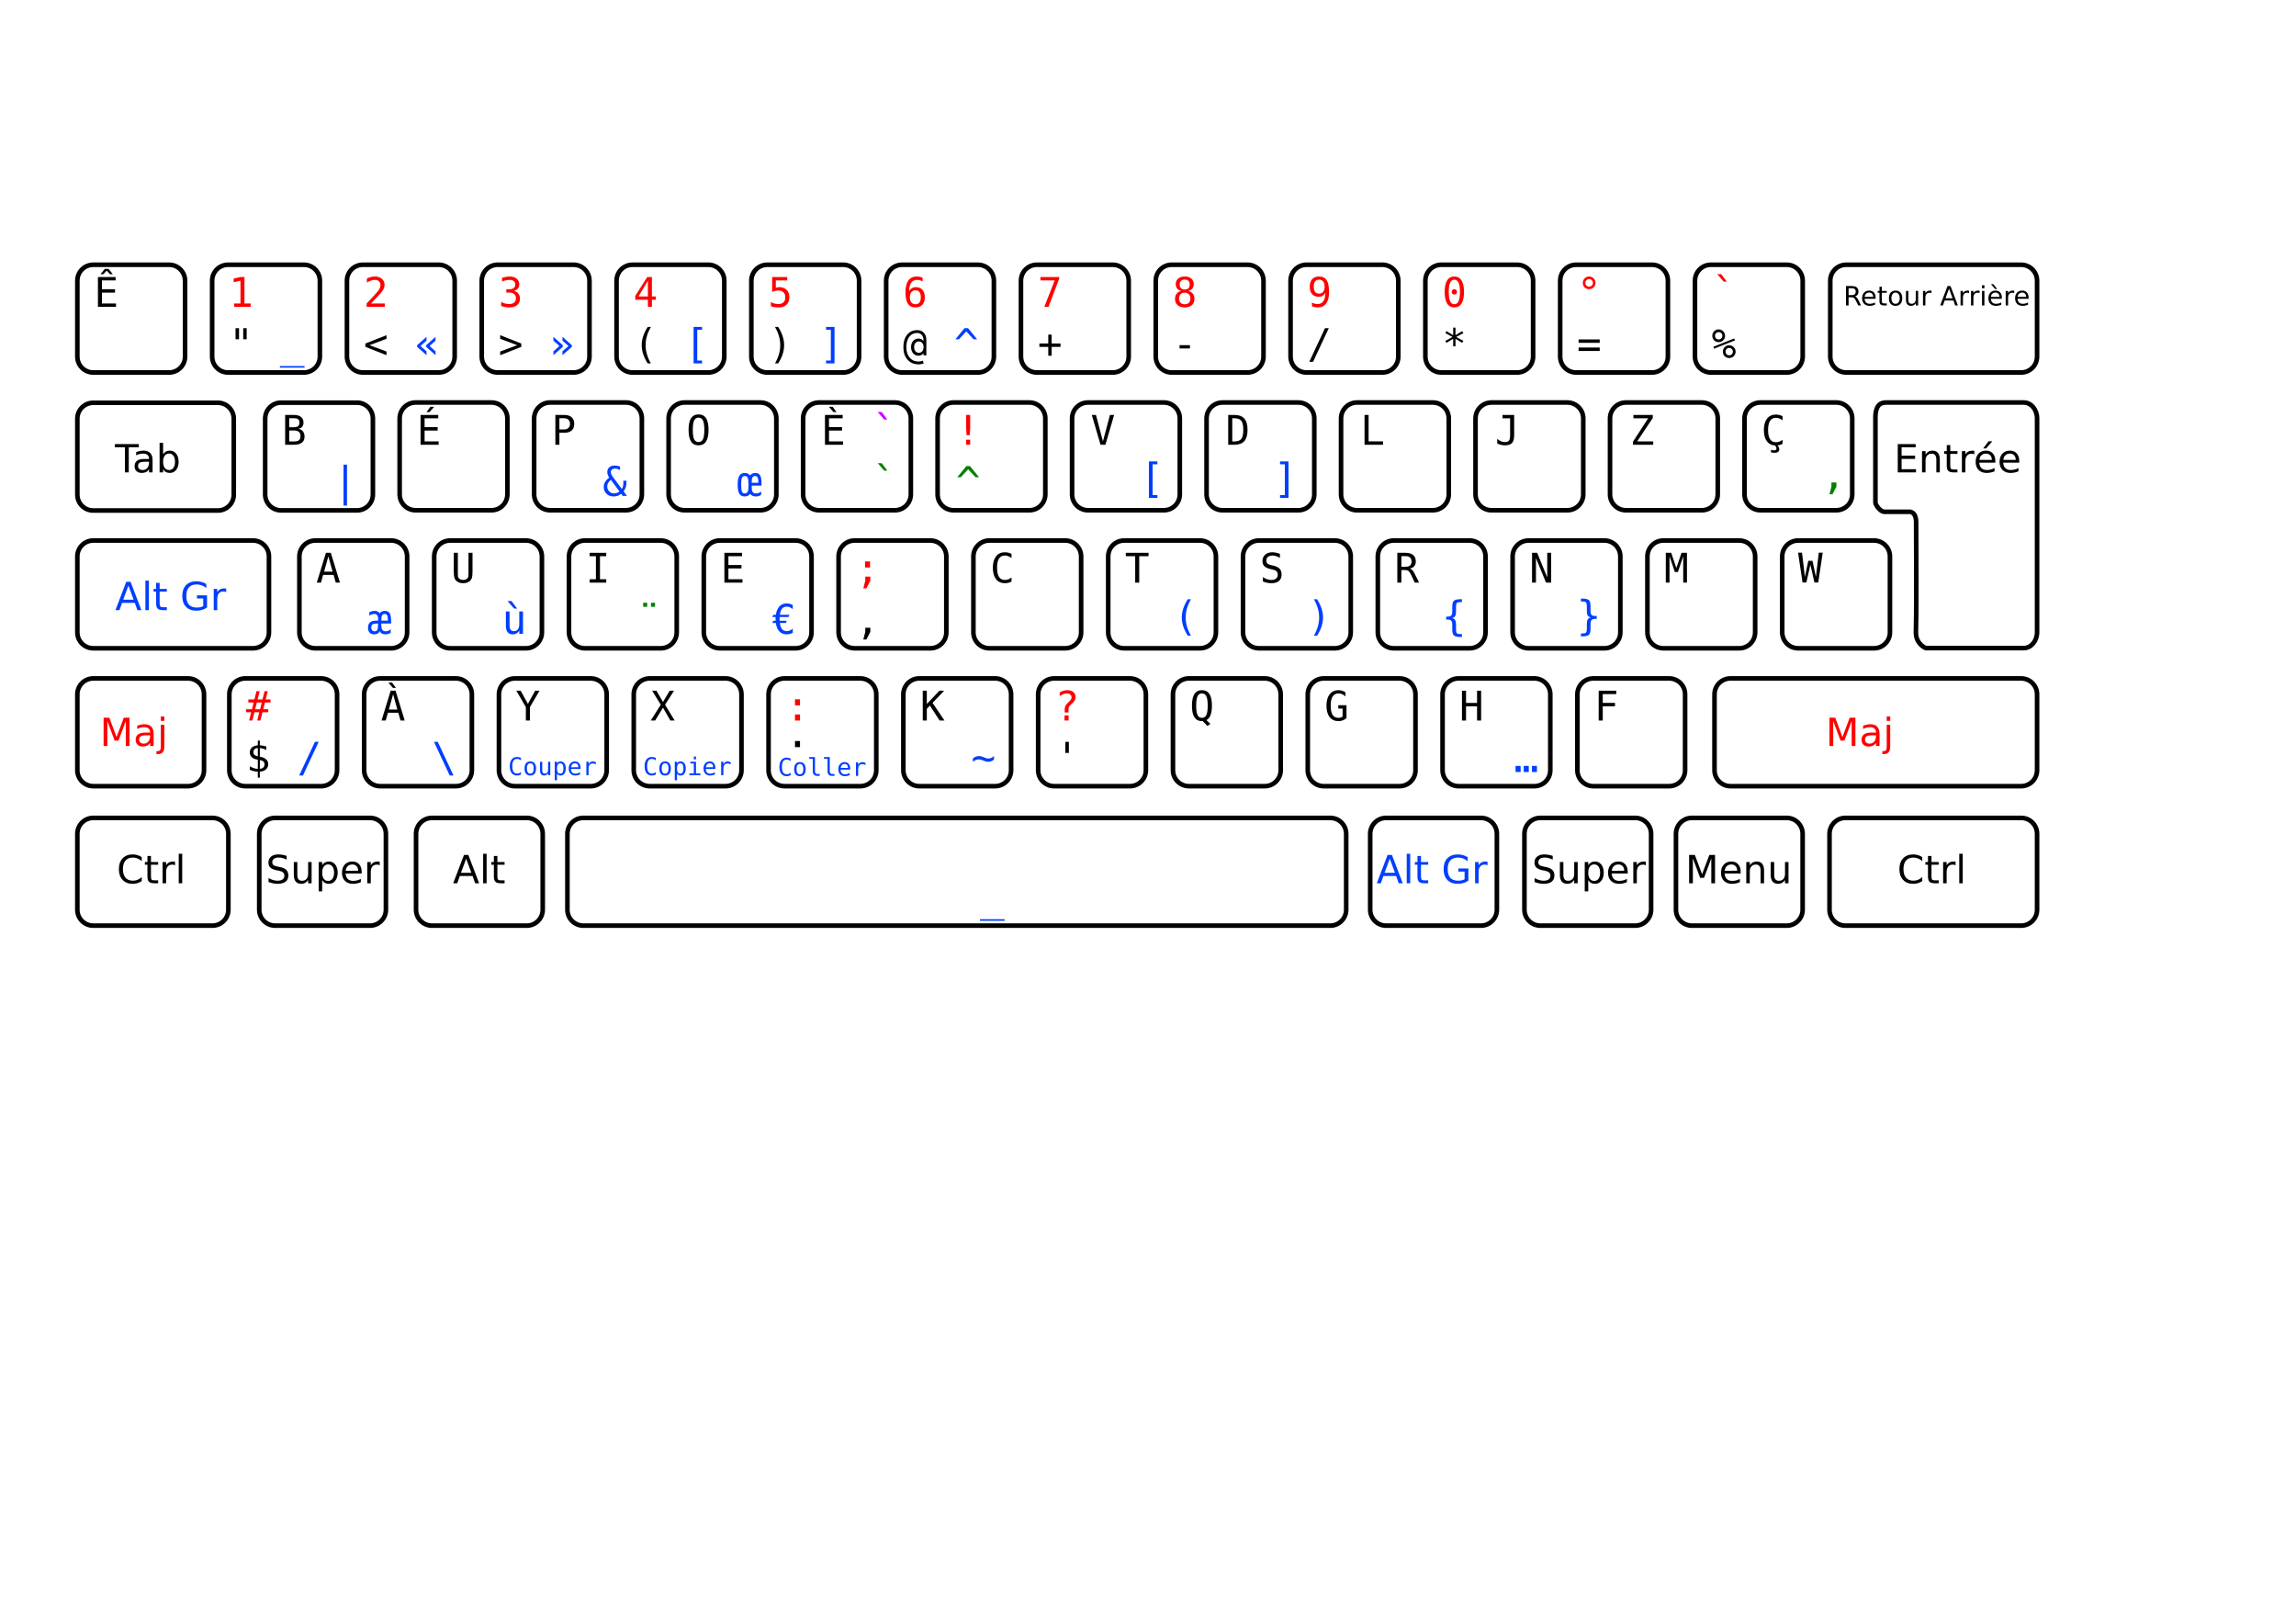
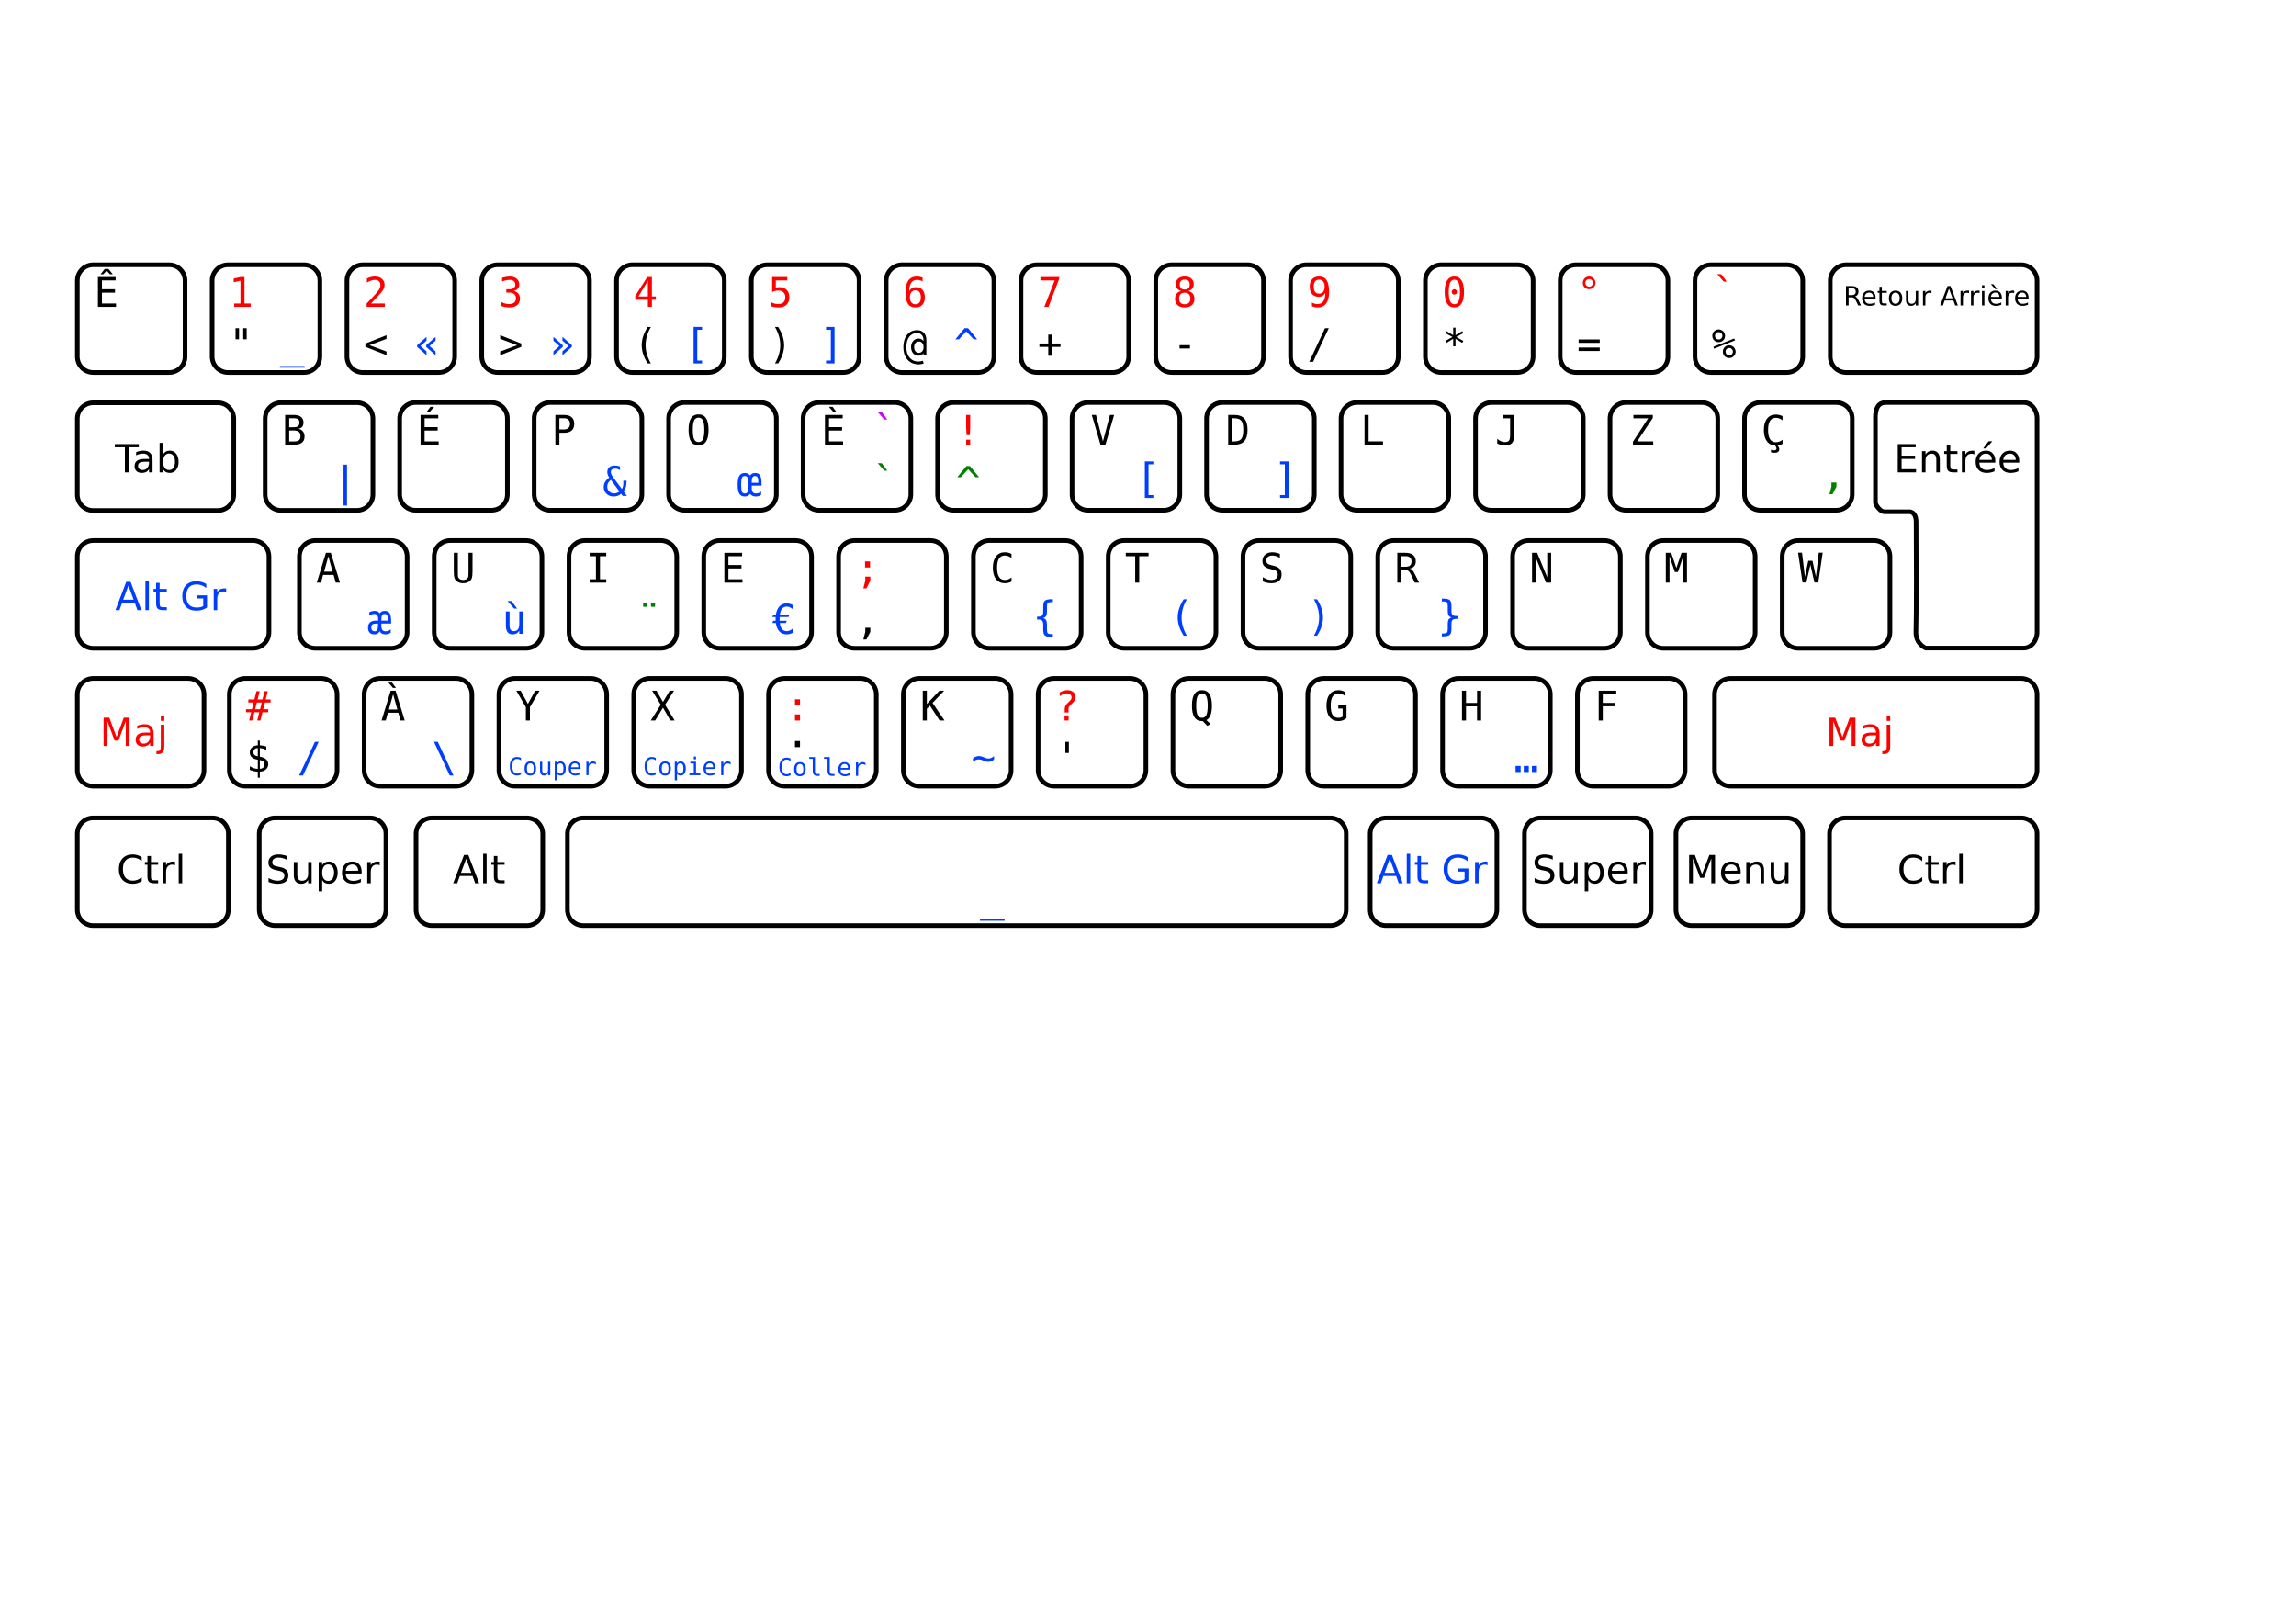
<svg xmlns="http://www.w3.org/2000/svg" width="297mm" height="210mm" id="svg3276" version="1.1">
  <defs id="defs3278" />
  <g id="layer1" transform="translate(0.9584512,0)">
    <rect width="52.671" height="52.671" rx="7.785" x="36.853" y="129.416" style="opacity:1;fill:none;fill-opacity:1;stroke:#000000;stroke-width:2.25;stroke-linecap:square;stroke-linejoin:miter;stroke-miterlimit:4;stroke-dasharray:none;stroke-dashoffset:0;stroke-opacity:1" id="rect3285" />
    <rect width="52.671" height="52.671" rx="7.785" ry="7.785" x="102.758" y="129.416" style="fill:none;fill-opacity:1;stroke:#000000;stroke-width:2.25;stroke-linecap:square;stroke-linejoin:miter;stroke-miterlimit:4;stroke-dasharray:none;stroke-dashoffset:0;stroke-opacity:1" id="use3769" />
    <rect width="52.671" height="52.671" rx="7.785" ry="7.785" x="168.664" y="129.416" style="fill:none;fill-opacity:1;stroke:#000000;stroke-width:2.25;stroke-linecap:square;stroke-linejoin:miter;stroke-miterlimit:4;stroke-dasharray:none;stroke-dashoffset:0;stroke-opacity:1" id="use3771" />
    <rect width="52.671" height="52.671" rx="7.785" ry="7.785" x="234.569" y="129.416" style="fill:none;fill-opacity:1;stroke:#000000;stroke-width:2.25;stroke-linecap:square;stroke-linejoin:miter;stroke-miterlimit:4;stroke-dasharray:none;stroke-dashoffset:0;stroke-opacity:1" id="use3773" />
    <rect width="52.671" height="52.671" rx="7.785" ry="7.785" x="300.475" y="129.416" style="fill:none;fill-opacity:1;stroke:#000000;stroke-width:2.25;stroke-linecap:square;stroke-linejoin:miter;stroke-miterlimit:4;stroke-dasharray:none;stroke-dashoffset:0;stroke-opacity:1" id="use3775" />
    <rect width="52.671" height="52.671" rx="7.785" ry="7.785" x="366.38" y="129.416" style="fill:none;fill-opacity:1;stroke:#000000;stroke-width:2.25;stroke-linecap:square;stroke-linejoin:miter;stroke-miterlimit:4;stroke-dasharray:none;stroke-dashoffset:0;stroke-opacity:1" id="use3777" />
    <rect width="52.671" height="52.671" rx="7.785" ry="7.785" x="432.286" y="129.416" style="fill:none;fill-opacity:1;stroke:#000000;stroke-width:2.25;stroke-linecap:square;stroke-linejoin:miter;stroke-miterlimit:4;stroke-dasharray:none;stroke-dashoffset:0;stroke-opacity:1" id="use3779" />
    <rect width="52.671" height="52.671" rx="7.785" ry="7.785" x="498.192" y="129.416" style="fill:none;fill-opacity:1;stroke:#000000;stroke-width:2.25;stroke-linecap:square;stroke-linejoin:miter;stroke-miterlimit:4;stroke-dasharray:none;stroke-dashoffset:0;stroke-opacity:1" id="use3781" />
    <rect width="52.671" height="52.671" rx="7.785" ry="7.785" x="564.097" y="129.416" style="fill:none;fill-opacity:1;stroke:#000000;stroke-width:2.25;stroke-linecap:square;stroke-linejoin:miter;stroke-miterlimit:4;stroke-dasharray:none;stroke-dashoffset:0;stroke-opacity:1" id="use3783" />
    <rect width="52.671" height="52.671" rx="7.785" ry="7.785" x="630.003" y="129.416" style="fill:none;fill-opacity:1;stroke:#000000;stroke-width:2.25;stroke-linecap:square;stroke-linejoin:miter;stroke-miterlimit:4;stroke-dasharray:none;stroke-dashoffset:0;stroke-opacity:1" id="use3785" />
    <rect width="52.671" height="52.671" rx="7.785" ry="7.785" x="695.908" y="129.416" style="fill:none;fill-opacity:1;stroke:#000000;stroke-width:2.25;stroke-linecap:square;stroke-linejoin:miter;stroke-miterlimit:4;stroke-dasharray:none;stroke-dashoffset:0;stroke-opacity:1" id="use3787" />
    <rect width="52.671" height="52.671" rx="7.785" ry="7.785" x="761.814" y="129.416" style="fill:none;fill-opacity:1;stroke:#000000;stroke-width:2.25;stroke-linecap:square;stroke-linejoin:miter;stroke-miterlimit:4;stroke-dasharray:none;stroke-dashoffset:0;stroke-opacity:1" id="use3789" />
    <rect width="52.671" height="52.671" rx="7.785" ry="7.785" x="827.719" y="129.416" style="fill:none;fill-opacity:1;stroke:#000000;stroke-width:2.25;stroke-linecap:square;stroke-linejoin:miter;stroke-miterlimit:4;stroke-dasharray:none;stroke-dashoffset:0;stroke-opacity:1" id="use3791" />
    <rect width="52.671" height="52.671" rx="7.785" ry="7.785" x="128.682" y="196.819" style="fill:none;fill-opacity:1;stroke:#000000;stroke-width:2.25;stroke-linecap:square;stroke-linejoin:miter;stroke-miterlimit:4;stroke-dasharray:none;stroke-dashoffset:0;stroke-opacity:1" id="use3797" />
    <rect width="52.671" height="52.671" rx="7.785" ry="7.785" x="145.412" y="264.221" style="fill:none;fill-opacity:1;stroke:#000000;stroke-width:2.25;stroke-linecap:square;stroke-linejoin:miter;stroke-miterlimit:4;stroke-dasharray:none;stroke-dashoffset:0;stroke-opacity:1" id="use3799" />
    <rect width="52.671" height="52.671" rx="7.785" ry="7.785" x="194.432" y="196.754" style="fill:none;fill-opacity:1;stroke:#000000;stroke-width:2.25;stroke-linecap:square;stroke-linejoin:miter;stroke-miterlimit:4;stroke-dasharray:none;stroke-dashoffset:0;stroke-opacity:1" id="use3801" />
    <rect width="52.671" height="52.671" rx="7.785" ry="7.785" x="260.182" y="196.754" style="fill:none;fill-opacity:1;stroke:#000000;stroke-width:2.25;stroke-linecap:square;stroke-linejoin:miter;stroke-miterlimit:4;stroke-dasharray:none;stroke-dashoffset:0;stroke-opacity:1" id="use3803" />
    <rect width="52.671" height="52.671" rx="7.785" ry="7.785" x="325.932" y="196.754" style="fill:none;fill-opacity:1;stroke:#000000;stroke-width:2.25;stroke-linecap:square;stroke-linejoin:miter;stroke-miterlimit:4;stroke-dasharray:none;stroke-dashoffset:0;stroke-opacity:1" id="use3805" />
    <rect width="52.671" height="52.671" rx="7.785" ry="7.785" x="391.683" y="196.754" style="fill:none;fill-opacity:1;stroke:#000000;stroke-width:2.25;stroke-linecap:square;stroke-linejoin:miter;stroke-miterlimit:4;stroke-dasharray:none;stroke-dashoffset:0;stroke-opacity:1" id="use3807" />
    <rect width="52.671" height="52.671" rx="7.785" ry="7.785" x="457.433" y="196.754" style="fill:none;fill-opacity:1;stroke:#000000;stroke-width:2.25;stroke-linecap:square;stroke-linejoin:miter;stroke-miterlimit:4;stroke-dasharray:none;stroke-dashoffset:0;stroke-opacity:1" id="use3809" />
    <rect width="52.671" height="52.671" rx="7.785" ry="7.785" x="523.183" y="196.754" style="fill:none;fill-opacity:1;stroke:#000000;stroke-width:2.25;stroke-linecap:square;stroke-linejoin:miter;stroke-miterlimit:4;stroke-dasharray:none;stroke-dashoffset:0;stroke-opacity:1" id="use3811" />
    <rect width="52.671" height="52.671" rx="7.785" ry="7.785" x="588.933" y="196.754" style="fill:none;fill-opacity:1;stroke:#000000;stroke-width:2.25;stroke-linecap:square;stroke-linejoin:miter;stroke-miterlimit:4;stroke-dasharray:none;stroke-dashoffset:0;stroke-opacity:1" id="use3813" />
    <rect width="52.671" height="52.671" rx="7.785" ry="7.785" x="654.683" y="196.754" style="fill:none;fill-opacity:1;stroke:#000000;stroke-width:2.25;stroke-linecap:square;stroke-linejoin:miter;stroke-miterlimit:4;stroke-dasharray:none;stroke-dashoffset:0;stroke-opacity:1" id="use3815" />
    <rect width="52.671" height="52.671" rx="7.785" ry="7.785" x="720.433" y="196.754" style="fill:none;fill-opacity:1;stroke:#000000;stroke-width:2.25;stroke-linecap:square;stroke-linejoin:miter;stroke-miterlimit:4;stroke-dasharray:none;stroke-dashoffset:0;stroke-opacity:1" id="use3817" />
    <rect width="52.671" height="52.671" rx="7.785" ry="7.785" x="786.184" y="196.754" style="fill:none;fill-opacity:1;stroke:#000000;stroke-width:2.25;stroke-linecap:square;stroke-linejoin:miter;stroke-miterlimit:4;stroke-dasharray:none;stroke-dashoffset:0;stroke-opacity:1" id="use3819" />
    <rect width="52.671" height="52.671" rx="7.785" ry="7.785" x="851.934" y="196.754" style="fill:none;fill-opacity:1;stroke:#000000;stroke-width:2.25;stroke-linecap:square;stroke-linejoin:miter;stroke-miterlimit:4;stroke-dasharray:none;stroke-dashoffset:0;stroke-opacity:1" id="use3821" />
    <rect width="52.671" height="52.671" rx="7.785" ry="7.785" x="111.165" y="331.624" style="fill:none;fill-opacity:1;stroke:#000000;stroke-width:2.25;stroke-linecap:square;stroke-linejoin:miter;stroke-miterlimit:4;stroke-dasharray:none;stroke-dashoffset:0;stroke-opacity:1" id="use3847" />
    <rect width="52.671" height="52.671" rx="7.785" ry="7.785" x="211.317" y="264.221" style="fill:none;fill-opacity:1;stroke:#000000;stroke-width:2.25;stroke-linecap:square;stroke-linejoin:miter;stroke-miterlimit:4;stroke-dasharray:none;stroke-dashoffset:0;stroke-opacity:1" id="use3849" />
    <rect width="52.671" height="52.671" rx="7.785" ry="7.785" x="277.223" y="264.221" style="fill:none;fill-opacity:1;stroke:#000000;stroke-width:2.25;stroke-linecap:square;stroke-linejoin:miter;stroke-miterlimit:4;stroke-dasharray:none;stroke-dashoffset:0;stroke-opacity:1" id="use3851" />
    <rect width="52.671" height="52.671" rx="7.785" ry="7.785" x="343.128" y="264.221" style="fill:none;fill-opacity:1;stroke:#000000;stroke-width:2.25;stroke-linecap:square;stroke-linejoin:miter;stroke-miterlimit:4;stroke-dasharray:none;stroke-dashoffset:0;stroke-opacity:1" id="use3853" />
    <rect width="52.671" height="52.671" rx="7.785" ry="7.785" x="409.034" y="264.221" style="fill:none;fill-opacity:1;stroke:#000000;stroke-width:2.25;stroke-linecap:square;stroke-linejoin:miter;stroke-miterlimit:4;stroke-dasharray:none;stroke-dashoffset:0;stroke-opacity:1" id="use3855" />
    <rect width="52.671" height="52.671" rx="7.785" ry="7.785" x="474.939" y="264.221" style="fill:none;fill-opacity:1;stroke:#000000;stroke-width:2.25;stroke-linecap:square;stroke-linejoin:miter;stroke-miterlimit:4;stroke-dasharray:none;stroke-dashoffset:0;stroke-opacity:1" id="use3857" />
    <rect width="52.671" height="52.671" rx="7.785" ry="7.785" x="540.845" y="264.221" style="fill:none;fill-opacity:1;stroke:#000000;stroke-width:2.25;stroke-linecap:square;stroke-linejoin:miter;stroke-miterlimit:4;stroke-dasharray:none;stroke-dashoffset:0;stroke-opacity:1" id="use3859" />
    <rect width="52.671" height="52.671" rx="7.785" ry="7.785" x="606.75" y="264.221" style="fill:none;fill-opacity:1;stroke:#000000;stroke-width:2.25;stroke-linecap:square;stroke-linejoin:miter;stroke-miterlimit:4;stroke-dasharray:none;stroke-dashoffset:0;stroke-opacity:1" id="use3861" />
    <rect width="52.671" height="52.671" rx="7.785" ry="7.785" x="672.656" y="264.221" style="fill:none;fill-opacity:1;stroke:#000000;stroke-width:2.25;stroke-linecap:square;stroke-linejoin:miter;stroke-miterlimit:4;stroke-dasharray:none;stroke-dashoffset:0;stroke-opacity:1" id="use3863" />
    <rect width="52.671" height="52.671" rx="7.785" ry="7.785" x="738.561" y="264.221" style="fill:none;fill-opacity:1;stroke:#000000;stroke-width:2.25;stroke-linecap:square;stroke-linejoin:miter;stroke-miterlimit:4;stroke-dasharray:none;stroke-dashoffset:0;stroke-opacity:1" id="use3865" />
    <rect width="52.671" height="52.671" rx="7.785" ry="7.785" x="804.467" y="264.221" style="fill:none;fill-opacity:1;stroke:#000000;stroke-width:2.25;stroke-linecap:square;stroke-linejoin:miter;stroke-miterlimit:4;stroke-dasharray:none;stroke-dashoffset:0;stroke-opacity:1" id="use3867" />
    <rect width="52.671" height="52.671" rx="7.785" ry="7.785" x="870.372" y="264.221" style="fill:none;fill-opacity:1;stroke:#000000;stroke-width:2.25;stroke-linecap:square;stroke-linejoin:miter;stroke-miterlimit:4;stroke-dasharray:none;stroke-dashoffset:0;stroke-opacity:1" id="use3869" />
    <rect width="52.671" height="52.671" rx="7.785" ry="7.785" x="177.071" y="331.624" style="fill:none;fill-opacity:1;stroke:#000000;stroke-width:2.25;stroke-linecap:square;stroke-linejoin:miter;stroke-miterlimit:4;stroke-dasharray:none;stroke-dashoffset:0;stroke-opacity:1" id="use3899" />
    <rect width="52.671" height="52.671" rx="7.785" ry="7.785" x="242.976" y="331.624" style="fill:none;fill-opacity:1;stroke:#000000;stroke-width:2.25;stroke-linecap:square;stroke-linejoin:miter;stroke-miterlimit:4;stroke-dasharray:none;stroke-dashoffset:0;stroke-opacity:1" id="use3901" />
    <rect width="52.671" height="52.671" rx="7.785" ry="7.785" x="308.882" y="331.624" style="fill:none;fill-opacity:1;stroke:#000000;stroke-width:2.25;stroke-linecap:square;stroke-linejoin:miter;stroke-miterlimit:4;stroke-dasharray:none;stroke-dashoffset:0;stroke-opacity:1" id="use3903" />
    <rect width="52.671" height="52.671" rx="7.785" ry="7.785" x="374.787" y="331.624" style="fill:none;fill-opacity:1;stroke:#000000;stroke-width:2.25;stroke-linecap:square;stroke-linejoin:miter;stroke-miterlimit:4;stroke-dasharray:none;stroke-dashoffset:0;stroke-opacity:1" id="use3905" />
    <rect width="52.671" height="52.671" rx="7.785" ry="7.785" x="440.693" y="331.624" style="fill:none;fill-opacity:1;stroke:#000000;stroke-width:2.25;stroke-linecap:square;stroke-linejoin:miter;stroke-miterlimit:4;stroke-dasharray:none;stroke-dashoffset:0;stroke-opacity:1" id="use3907" />
    <rect width="52.671" height="52.671" rx="7.785" ry="7.785" x="506.598" y="331.624" style="fill:none;fill-opacity:1;stroke:#000000;stroke-width:2.25;stroke-linecap:square;stroke-linejoin:miter;stroke-miterlimit:4;stroke-dasharray:none;stroke-dashoffset:0;stroke-opacity:1" id="use3909" />
    <rect width="52.671" height="52.671" rx="7.785" ry="7.785" x="572.504" y="331.624" style="fill:none;fill-opacity:1;stroke:#000000;stroke-width:2.25;stroke-linecap:square;stroke-linejoin:miter;stroke-miterlimit:4;stroke-dasharray:none;stroke-dashoffset:0;stroke-opacity:1" id="use3911" />
    <rect width="52.671" height="52.671" rx="7.785" ry="7.785" x="638.409" y="331.624" style="fill:none;fill-opacity:1;stroke:#000000;stroke-width:2.25;stroke-linecap:square;stroke-linejoin:miter;stroke-miterlimit:4;stroke-dasharray:none;stroke-dashoffset:0;stroke-opacity:1" id="use3913" />
    <rect width="52.671" height="52.671" rx="7.785" ry="7.785" x="704.315" y="331.624" style="fill:none;fill-opacity:1;stroke:#000000;stroke-width:2.25;stroke-linecap:square;stroke-linejoin:miter;stroke-miterlimit:4;stroke-dasharray:none;stroke-dashoffset:0;stroke-opacity:1" id="use3915" />
    <rect width="52.671" height="52.671" rx="7.785" ry="7.785" x="770.22" y="331.624" style="fill:none;fill-opacity:1;stroke:#000000;stroke-width:2.25;stroke-linecap:square;stroke-linejoin:miter;stroke-miterlimit:4;stroke-dasharray:none;stroke-dashoffset:0;stroke-opacity:1" id="use3917" />
    <rect width="76.484" height="52.671" rx="7.785" ry="7.785" x="36.853" y="196.884" style="opacity:1;fill:none;fill-opacity:1;stroke:#000000;stroke-width:2.25;stroke-linecap:square;stroke-linejoin:miter;stroke-miterlimit:4;stroke-dasharray:none;stroke-dashoffset:0;stroke-opacity:1" id="rect3921" />
    <rect width="93.681" height="52.671" rx="7.785" ry="7.785" x="36.853" y="264.221" style="opacity:1;fill:none;fill-opacity:1;stroke:#000000;stroke-width:2.25;stroke-linecap:square;stroke-linejoin:miter;stroke-miterlimit:4;stroke-dasharray:none;stroke-dashoffset:0;stroke-opacity:1" id="rect3923" />
    <rect width="61.932" height="52.671" rx="7.785" ry="7.785" x="36.853" y="331.624" style="opacity:1;fill:none;fill-opacity:1;stroke:#000000;stroke-width:2.25;stroke-linecap:square;stroke-linejoin:miter;stroke-miterlimit:4;stroke-dasharray:none;stroke-dashoffset:0;stroke-opacity:1" id="rect3925" />
    <rect width="73.838" height="52.671" rx="7.785" ry="7.785" x="36.853" y="399.804" style="opacity:1;fill:none;fill-opacity:1;stroke:#000000;stroke-width:2.25;stroke-linecap:square;stroke-linejoin:miter;stroke-miterlimit:4;stroke-dasharray:none;stroke-dashoffset:0;stroke-opacity:1" id="rect4021" />
    <rect width="61.932" height="52.671" rx="7.785" ry="7.785" x="125.783" y="399.804" style="opacity:1;fill:none;fill-opacity:1;stroke:#000000;stroke-width:2.25;stroke-linecap:square;stroke-linejoin:miter;stroke-miterlimit:4;stroke-dasharray:none;stroke-dashoffset:0;stroke-opacity:1" id="rect4023" />
    <rect width="61.932" height="52.671" rx="7.785" ry="7.785" x="202.448" y="399.804" style="opacity:1;fill:none;fill-opacity:1;stroke:#000000;stroke-width:2.25;stroke-linecap:square;stroke-linejoin:miter;stroke-miterlimit:4;stroke-dasharray:none;stroke-dashoffset:0;stroke-opacity:1" id="rect4025" />
    <rect width="380.751" height="52.671" rx="7.785" ry="7.785" x="276.448" y="399.804" style="opacity:1;fill:none;fill-opacity:1;stroke:#000000;stroke-width:2.25;stroke-linecap:square;stroke-linejoin:miter;stroke-miterlimit:4;stroke-dasharray:none;stroke-dashoffset:0;stroke-opacity:1" id="rect4027" />
    <rect width="61.932" height="52.671" rx="7.785" ry="7.785" x="668.935" y="399.804" style="opacity:1;fill:none;fill-opacity:1;stroke:#000000;stroke-width:2.25;stroke-linecap:square;stroke-linejoin:miter;stroke-miterlimit:4;stroke-dasharray:none;stroke-dashoffset:0;stroke-opacity:1" id="rect4029" />
    <rect width="61.932" height="52.671" rx="7.785" ry="7.785" x="744.34" y="399.804" style="opacity:1;fill:none;fill-opacity:1;stroke:#000000;stroke-width:2.25;stroke-linecap:square;stroke-linejoin:miter;stroke-miterlimit:4;stroke-dasharray:none;stroke-dashoffset:0;stroke-opacity:1" id="rect4031" />
    <rect width="61.932" height="52.671" rx="7.785" ry="7.785" x="818.423" y="399.804" style="opacity:1;fill:none;fill-opacity:1;stroke:#000000;stroke-width:2.25;stroke-linecap:square;stroke-linejoin:miter;stroke-miterlimit:4;stroke-dasharray:none;stroke-dashoffset:0;stroke-opacity:1" id="rect4033" />
    <rect width="101.476" height="52.671" rx="7.785" ry="7.785" x="893.495" y="399.804" style="opacity:1;fill:none;fill-opacity:1;stroke:#000000;stroke-width:2.25;stroke-linecap:square;stroke-linejoin:miter;stroke-miterlimit:4;stroke-dasharray:none;stroke-dashoffset:0;stroke-opacity:1" id="rect4035" />
    <rect width="101.107" height="52.671" rx="7.785" ry="7.785" x="893.864" y="129.416" style="fill:none;fill-opacity:1;stroke:#000000;stroke-width:2.25;stroke-linecap:square;stroke-linejoin:miter;stroke-miterlimit:4;stroke-dasharray:none;stroke-dashoffset:0;stroke-opacity:1" id="rect4037" />
    <path d="m 988.477,196.754 c 3.598,0 6.494,3.472 6.494,7.785 l 0,104.472 c 0,4.313 -2.897,7.785 -6.494,7.785 l -47.937,0 c 0,0 -4.91,-1.905 -4.802,-7.785 0.263,-6.449 0.213,-40.916 0.097,-54.015 -0.116,-5.501 -3.784,-4.831 -3.784,-4.831 l -11.988,0 c -2.218,-0.38 -4.12,-3.68 -4.12,-4.424 0,-10.242 0,-49.847 0,-40.375 -0.324,-8.34 3.324,-8.612 5.393,-8.612 16.706,0 67.141,0 67.141,0 z" style="fill:none;fill-opacity:1;stroke:#000000;stroke-width:2.25;stroke-linecap:square;stroke-linejoin:miter;stroke-miterlimit:4;stroke-dashoffset:0;stroke-opacity:1" id="rect4039" />
    <rect width="157.702" height="52.671" rx="7.785" ry="7.785" x="837.269" y="331.624" style="opacity:1;fill:none;fill-opacity:1;stroke:#000000;stroke-width:2.25;stroke-linecap:square;stroke-linejoin:miter;stroke-miterlimit:4;stroke-dasharray:none;stroke-dashoffset:0;stroke-opacity:1" id="rect4048" />
    <text x="55.246" y="230.919" style="font-size:19px;font-family:'DejaVu Sans';fill:#000000" id="text69">Tab</text>
    <text x="82.481" y="298.25" style="font-size:19px;font-family:'DejaVu Sans';text-align:center;text-anchor:middle;fill:#000000" id="text71">
      <tspan style="fill:#003eff;fill-opacity:1" id="tspan4033">Alt Gr</tspan>
    </text>
    <text x="47.834" y="364.663" style="font-size:19px;font-family:'DejaVu Sans';fill:#ff0000" id="text73">Maj</text>
    <text x="56.096" y="431.763" style="font-size:19px;font-family:'DejaVu Sans';fill:#000000" id="text75">Ctrl</text>
    <text x="129.021" y="431.763" style="font-size:19px;font-family:'DejaVu Sans';fill:#000000" id="text77">Super</text>
    <text x="220.452" y="431.763" style="font-size:19px;font-family:'DejaVu Sans';fill:#000000" id="text79">Alt</text>
    <text x="672" y="431.763" style="font-size:19px;font-family:'DejaVu Sans';fill:#003eff" id="text81">Alt Gr</text>
    <text x="748" y="431.763" style="font-size:19px;font-family:'DejaVu Sans';fill:#000000" id="text83">Super</text>
    <text x="823" y="431.763" style="font-size:19px;font-family:'DejaVu Sans';fill:#000000" id="text85">Menu</text>
    <text x="926.602" y="431.763" style="font-size:19px;font-family:'DejaVu Sans';fill:#000000" id="text87">Ctrl</text>
    <text x="891.625" y="364.663" style="font-size:19px;font-family:'DejaVu Sans';fill:#ff0000" id="text89">Maj</text>
    <text x="925" y="230.919" style="font-size:19px;font-family:'DejaVu Sans';fill:#000000" id="text91">Entrée</text>
    <text x="900.267" y="149.318" style="font-size:13px;font-family:'DejaVu Sans';fill:#000000" id="text93">Retour Arrière</text>
    <text x="333.622" y="175" style="font-size:20px;font-family:'DejaVu Sans Mono';fill:#003eff" id="text80">[</text>
    <text x="514.746" y="352.208" style="font-size:20px;font-family:'DejaVu Sans Mono';fill:#ff0000" id="text82">?</text>
    <text x="448.84" y="352.208" style="font-size:20px;font-family:'DejaVu Sans Mono';fill:#000000" id="text84">K</text>
    <text x="835.866" y="175" style="font-size:20px;font-family:'DejaVu Sans Mono';fill:#000000" id="text86">%</text>
    <text x="359.546" y="242.403" style="font-size:20px;font-family:'DejaVu Sans Mono';fill:#003eff" id="text88">œ</text>
    <text x="440.433" y="150" style="font-size:20px;font-family:'DejaVu Sans Mono';fill:#ff0000" id="text90">6</text>
    <text x="466.357" y="242.403" style="font-size:20px;font-family:'DejaVu Sans Mono';fill:#008000" id="text92">^</text>
    <text x="374.528" y="150" style="font-size:20px;font-family:'DejaVu Sans Mono';fill:#ff0000" id="text94">5</text>
    <text x="417.181" y="284.805" style="font-size:20px;font-family:'DejaVu Sans Mono';fill:#ff0000" id="text96">;</text>
    <text x="506.339" y="150" style="font-size:20px;font-family:'DejaVu Sans Mono';fill:#ff0000" id="text100">7</text>
    <text x="267.717" y="175" style="font-size:20px;font-family:'DejaVu Sans Mono';fill:#003eff" id="text102">»</text>
    <text x="889.519" y="238.805" style="font-size:20px;font-family:'DejaVu Sans Mono';fill:#008000" id="text104">,</text>
    <text x="729.979" y="217.403" style="font-size:20px;font-family:'DejaVu Sans Mono';fill:#000000" id="text106">J</text>
    <text x="878.128" y="284.725" style="font-size:20px;font-family:'DejaVu Sans Mono';fill:#000000" id="text108">W</text>
    <text x="778.368" y="352.208" style="font-size:20px;font-family:'DejaVu Sans Mono';fill:#000000" id="text110">F</text>
    <text x="473.84" y="377.208" style="font-size:20px;font-family:'DejaVu Sans Mono';fill:#003eff" id="text112">~</text>
    <text x="671.557" y="352.208" style="font-size:20px;font-family:'DejaVu Sans Mono';fill:#ca00ff" id="text114" />
    <text x="771.708" y="309.805" style="font-size:20px;font-family:'DejaVu Sans Mono';fill:#003eff" id="text116" />
    <text x="614.897" y="284.805" style="font-size:20px;font-family:'DejaVu Sans Mono';fill:#000000" id="text118">S</text>
    <text x="548.992" y="284.805" style="font-size:20px;font-family:'DejaVu Sans Mono';fill:#000000" id="text120">T</text>
    <text x="680.803" y="284.805" style="font-size:20px;font-family:'DejaVu Sans Mono';fill:#000000" id="text122">R</text>
    <text x="712.462" y="352.208" style="font-size:20px;font-family:'DejaVu Sans Mono';fill:#000000" id="text124">H</text>
    <text x="572.244" y="150" style="font-size:20px;font-family:'DejaVu Sans Mono';fill:#ff0000" id="text126">8</text>
-     <text x="703.897" y="308.108" style="font-size:20px;font-family:'DejaVu Sans Mono';fill:#003eff" id="text128">{</text>
+     <text x="503.897" y="308.108" style="font-size:20px;font-family:'DejaVu Sans Mono';fill:#003eff" id="text128">{</text>
    <text x="400.451" y="217.403" style="font-size:20px;font-family:'DejaVu Sans Mono';fill:#000000" id="text130">È</text>
    <text x="417.181" y="309.805" style="font-size:20px;font-family:'DejaVu Sans Mono';fill:#000000" id="text132">,</text>
    <text x="251.123" y="352.208" style="font-size:20px;font-family:'DejaVu Sans Mono';fill:#000000" id="text134">Y</text>
    <text x="399.528" y="175" style="font-size:20px;font-family:'DejaVu Sans Mono';fill:#003eff" id="text136">]</text>
    <text x="161.829" y="242.403" style="font-size:20px;font-family:'DejaVu Sans Mono';fill:#003eff" id="text138">|</text>
    <text x="185.218" y="352.208" style="font-size:20px;font-family:'DejaVu Sans Mono';fill:#000000" id="text140">À</text>
    <text x="491.357" y="217.403" style="font-size:20px;font-family:'DejaVu Sans Mono';fill:#ca00ff" id="text142" />
    <text x="483.086" y="284.805" style="font-size:20px;font-family:'DejaVu Sans Mono';fill:#000000" id="text146">C</text>
    <text x="176.811" y="150" style="font-size:20px;font-family:'DejaVu Sans Mono';fill:#ff0000" id="text148">2</text>
    <text x="425.451" y="217.403" style="font-size:20px;font-family:'DejaVu Sans Mono';fill:#ca00ff" id="text150">`</text>
    <text x="242.717" y="150" style="font-size:20px;font-family:'DejaVu Sans Mono';fill:#ff0000" id="text152">3</text>
    <text x="176.811" y="175" style="font-size:20px;font-family:'DejaVu Sans Mono';fill:#000000" id="text154">&lt;</text>
    <text x="242.717" y="175" style="font-size:20px;font-family:'DejaVu Sans Mono';fill:#000000" id="text156">&gt;</text>
    <text x="110.906" y="175" style="font-size:20px;font-family:'DejaVu Sans Mono';fill:#000000" id="text158">"</text>
    <text x="440.433" y="175" style="font-size:20px;font-family:'DejaVu Sans Mono';fill:#000000" id="text160">@</text>
    <text x="506.339" y="175" style="font-size:20px;font-family:'DejaVu Sans Mono';fill:#000000" id="text162">+</text>
    <text x="308.622" y="175" style="font-size:20px;font-family:'DejaVu Sans Mono';fill:#000000" id="text164">(</text>
    <text x="374.528" y="175" style="font-size:20px;font-family:'DejaVu Sans Mono';fill:#000000" id="text166">)</text>
    <text x="308.622" y="150" style="font-size:20px;font-family:'DejaVu Sans Mono';fill:#ff0000" id="text168">4</text>
    <text x="572.244" y="175" style="font-size:20px;font-family:'DejaVu Sans Mono';fill:#000000" id="text170">-</text>
    <text x="638.15" y="175" style="font-size:20px;font-family:'DejaVu Sans Mono';fill:#000000" id="text172">/</text>
    <text x="201.811" y="175" style="font-size:20px;font-family:'DejaVu Sans Mono';fill:#003eff" id="text174">«</text>
    <text x="637.992" y="308.108" style="font-size:20px;font-family:'DejaVu Sans Mono';fill:#003eff" id="text176">)</text>
    <text x="268.64" y="217.403" style="font-size:20px;font-family:'DejaVu Sans Mono';fill:#000000" id="text178">P</text>
    <text x="334.546" y="217.403" style="font-size:20px;font-family:'DejaVu Sans Mono';fill:#000000" id="text180">O</text>
    <text x="136.829" y="217.403" style="font-size:20px;font-family:'DejaVu Sans Mono';fill:#000000" id="text182">B</text>
    <text x="860.044" y="217.483" style="font-size:20px;font-family:'DejaVu Sans Mono';fill:#000000" id="text184">Ç</text>
    <text x="285.37" y="284.805" style="font-size:20px;font-family:'DejaVu Sans Mono';fill:#000000" id="text186">I</text>
    <text x="376.275" y="309.805" style="font-size:20px;font-family:'DejaVu Sans Mono';fill:#003eff" id="text188">€</text>
    <text x="219.464" y="284.805" style="font-size:20px;font-family:'DejaVu Sans Mono';fill:#000000" id="text190">U</text>
    <text x="746.708" y="284.805" style="font-size:20px;font-family:'DejaVu Sans Mono';fill:#000000" id="text192">N</text>
    <text x="153.559" y="284.805" style="font-size:20px;font-family:'DejaVu Sans Mono';fill:#000000" id="text194">A</text>
    <text x="317.029" y="352.208" style="font-size:20px;font-family:'DejaVu Sans Mono';fill:#000000" id="text196">X</text>
    <text x="110.906" y="150" style="font-size:20px;font-family:'DejaVu Sans Mono';fill:#ff0000" id="text198">1</text>
    <text x="466.357" y="217.403" style="font-size:20px;font-family:'DejaVu Sans Mono';fill:#ff0000" id="text200">!</text>
    <text x="276.123" y="377.208" style="font-size:20px;font-family:'DejaVu Sans Mono';fill:#003eff" id="text202" />
    <text x="45" y="150" style="font-size:20px;font-family:'DejaVu Sans Mono';fill:#000000" id="text204">Ê</text>
-     <text x="769.803" y="307.805" style="font-size:20px;font-family:'DejaVu Sans Mono';fill:#003eff" id="text206">}</text>
+     <text x="701.803" y="307.805" style="font-size:20px;font-family:'DejaVu Sans Mono';fill:#003eff" id="text206">}</text>
    <text x="351.275" y="284.805" style="font-size:20px;font-family:'DejaVu Sans Mono';fill:#000000" id="text208">E</text>
    <text x="769.961" y="175" style="font-size:20px;font-family:'DejaVu Sans Mono';fill:#000000" id="text210">=</text>
    <text x="704.055" y="175" style="font-size:20px;font-family:'DejaVu Sans Mono';fill:#000000" id="text212">*</text>
    <text x="704.055" y="150" style="font-size:20px;font-family:'DejaVu Sans Mono';fill:#ff0000" id="text214">0</text>
    <text x="646.557" y="352.208" style="font-size:20px;font-family:'DejaVu Sans Mono';fill:#000000" id="text216">G</text>
    <text x="605.651" y="377.208" style="font-size:20px;font-family:'DejaVu Sans Mono';fill:#008000" id="text218" />
    <text x="580.651" y="352.208" style="font-size:20px;font-family:'DejaVu Sans Mono';fill:#000000" id="text220">Q</text>
    <text x="178.559" y="309.805" style="font-size:20px;font-family:'DejaVu Sans Mono';fill:#003eff" id="text222">æ</text>
    <text x="664.073" y="217.403" style="font-size:20px;font-family:'DejaVu Sans Mono';fill:#000000" id="text224">L</text>
    <text x="310.37" y="309.805" style="font-size:20px;font-family:'DejaVu Sans Mono';fill:#008000" id="text226">¨</text>
    <text x="135.906" y="175" style="font-size:20px;font-family:'DejaVu Sans Mono';fill:#003eff" id="text228">_</text>
    <text x="453.147" y="420.388" style="font-size:20px;font-family:'DejaVu Sans Mono';fill:#000000" id="text230" />
    <text x="886.79" y="217.403" style="font-size:20px;font-family:'DejaVu Sans Mono';fill:#ca00ff" id="text232" />
    <text x="425.451" y="242.403" style="font-size:20px;font-family:'DejaVu Sans Mono';fill:#008000" id="text234">`</text>
    <text x="812.614" y="284.805" style="font-size:20px;font-family:'DejaVu Sans Mono';fill:#000000" id="text236">M</text>
    <text x="835.866" y="150" style="font-size:20px;font-family:'DejaVu Sans Mono';fill:#ff0000" id="text238">`</text>
    <text x="598.168" y="217.403" style="font-size:20px;font-family:'DejaVu Sans Mono';fill:#000000" id="text240">D</text>
    <text x="119.312" y="377.208" style="font-size:20px;font-family:'DejaVu Sans Mono';fill:#000000" id="text242">$</text>
    <text x="769.961" y="150" style="font-size:20px;font-family:'DejaVu Sans Mono';fill:#ff0000" id="text244">°</text>
    <text x="202.734" y="217.403" style="font-size:20px;font-family:'DejaVu Sans Mono';fill:#000000" id="text246">É</text>
    <text x="144.312" y="377.208" style="font-size:20px;font-family:'DejaVu Sans Mono';fill:#003eff" id="text248">/</text>
    <text x="210.218" y="377.208" style="font-size:20px;font-family:'DejaVu Sans Mono';fill:#003eff" id="text250">\</text>
    <text x="689.073" y="217.403" style="font-size:20px;font-family:'DejaVu Sans Mono';fill:#ca00ff" id="text252" />
    <text x="144.312" y="352.208" style="font-size:20px;font-family:'DejaVu Sans Mono';fill:#ca00ff" id="text254" />
    <text x="638.15" y="150" style="font-size:20px;font-family:'DejaVu Sans Mono';fill:#ff0000" id="text256">9</text>
    <text x="465.433" y="175" style="font-size:20px;font-family:'DejaVu Sans Mono';fill:#003eff" id="text258">^</text>
    <text x="557.262" y="217.403" style="font-size:20px;font-family:'DejaVu Sans Mono';fill:#ca00ff" id="text260" />
    <text x="382.935" y="352.208" style="font-size:20px;font-family:'DejaVu Sans Mono';fill:#ff0000" id="text262">:</text>
    <text x="795.884" y="217.403" style="font-size:20px;font-family:'DejaVu Sans Mono';fill:#000000" id="text264">Z</text>
    <text x="210.218" y="352.208" style="font-size:20px;font-family:'DejaVu Sans Mono';fill:#ca00ff" id="text268" />
    <text x="465.433" y="150" style="font-size:20px;font-family:'DejaVu Sans Mono';fill:#ca00ff" id="text270" />
    <text x="532.262" y="217.403" style="font-size:20px;font-family:'DejaVu Sans Mono';fill:#000000" id="text272">V</text>
    <text x="244.464" y="309.805" style="font-size:20px;font-family:'DejaVu Sans Mono';fill:#003eff" id="text274">ù</text>
    <text x="293.64" y="242.403" style="font-size:20px;font-family:'DejaVu Sans Mono';fill:#003eff" id="text276">&amp;</text>
    <text x="478.147" y="445.388" style="font-size:20px;font-family:'DejaVu Sans Mono';fill:#003eff" id="text278">_</text>
    <text x="382.935" y="365.208" style="font-size:20px;font-family:'DejaVu Sans Mono';fill:#000000" id="text280">.</text>
    <text x="514.746" y="377.208" style="font-size:20px;font-family:'DejaVu Sans Mono';fill:#000000" id="text282">'</text>
    <text x="119.312" y="352.208" style="font-size:20px;font-family:'DejaVu Sans Mono';fill:#ff0000" id="text284">#</text>
-     <text x="556.244" y="240.754" style="font-size:20px;font-family:'DejaVu Sans Mono';fill:#003eff" id="text266-4">[</text>
+     <text x="554.244" y="240.754" style="font-size:20px;font-family:'DejaVu Sans Mono';fill:#003eff" id="text266-4">[</text>
    <text x="621.479" y="240.754" style="font-size:20px;font-family:'DejaVu Sans Mono';fill:#003eff" id="text266">]</text>
    <text x="739.225" y="377.377" style="font-size:20px;font-family:'DejaVu Sans Mono';fill:#003eff" id="text144">…</text>
    <text x="247.474" y="378.924" style="font-size:20px;line-height:126%;font-family:'DejaVu Sans Mono';fill:#003eff" id="text250-7">
      <tspan style="font-size:12px" id="tspan3205">Couper</tspan>
    </text>
    <text x="313.38" y="378.924" style="font-size:20px;font-family:'DejaVu Sans Mono';fill:#003eff" id="text250-4">
      <tspan style="font-size:12px" id="tspan3207">Copier</tspan>
    </text>
    <text x="379.285" y="379.25" style="font-size:20px;font-family:'DejaVu Sans Mono';fill:#003eff" id="text250-0">
      <tspan style="font-size:12px" id="tspan3209">Coller</tspan>
    </text>
-     <text x="572.668" y="308.108" style="font-size:20px;font-family:'DejaVu Sans Mono';fill:#003eff" id="text176-8">(</text>
+     <text x="570.668" y="308.108" style="font-size:20px;font-family:'DejaVu Sans Mono';fill:#003eff" id="text176-8">(</text>
  </g>
  <text x="838.825" y="310.108" style="font-size:20px;font-family:'DejaVu Sans Mono';fill:#003eff" id="text176-8-5" />
</svg>
